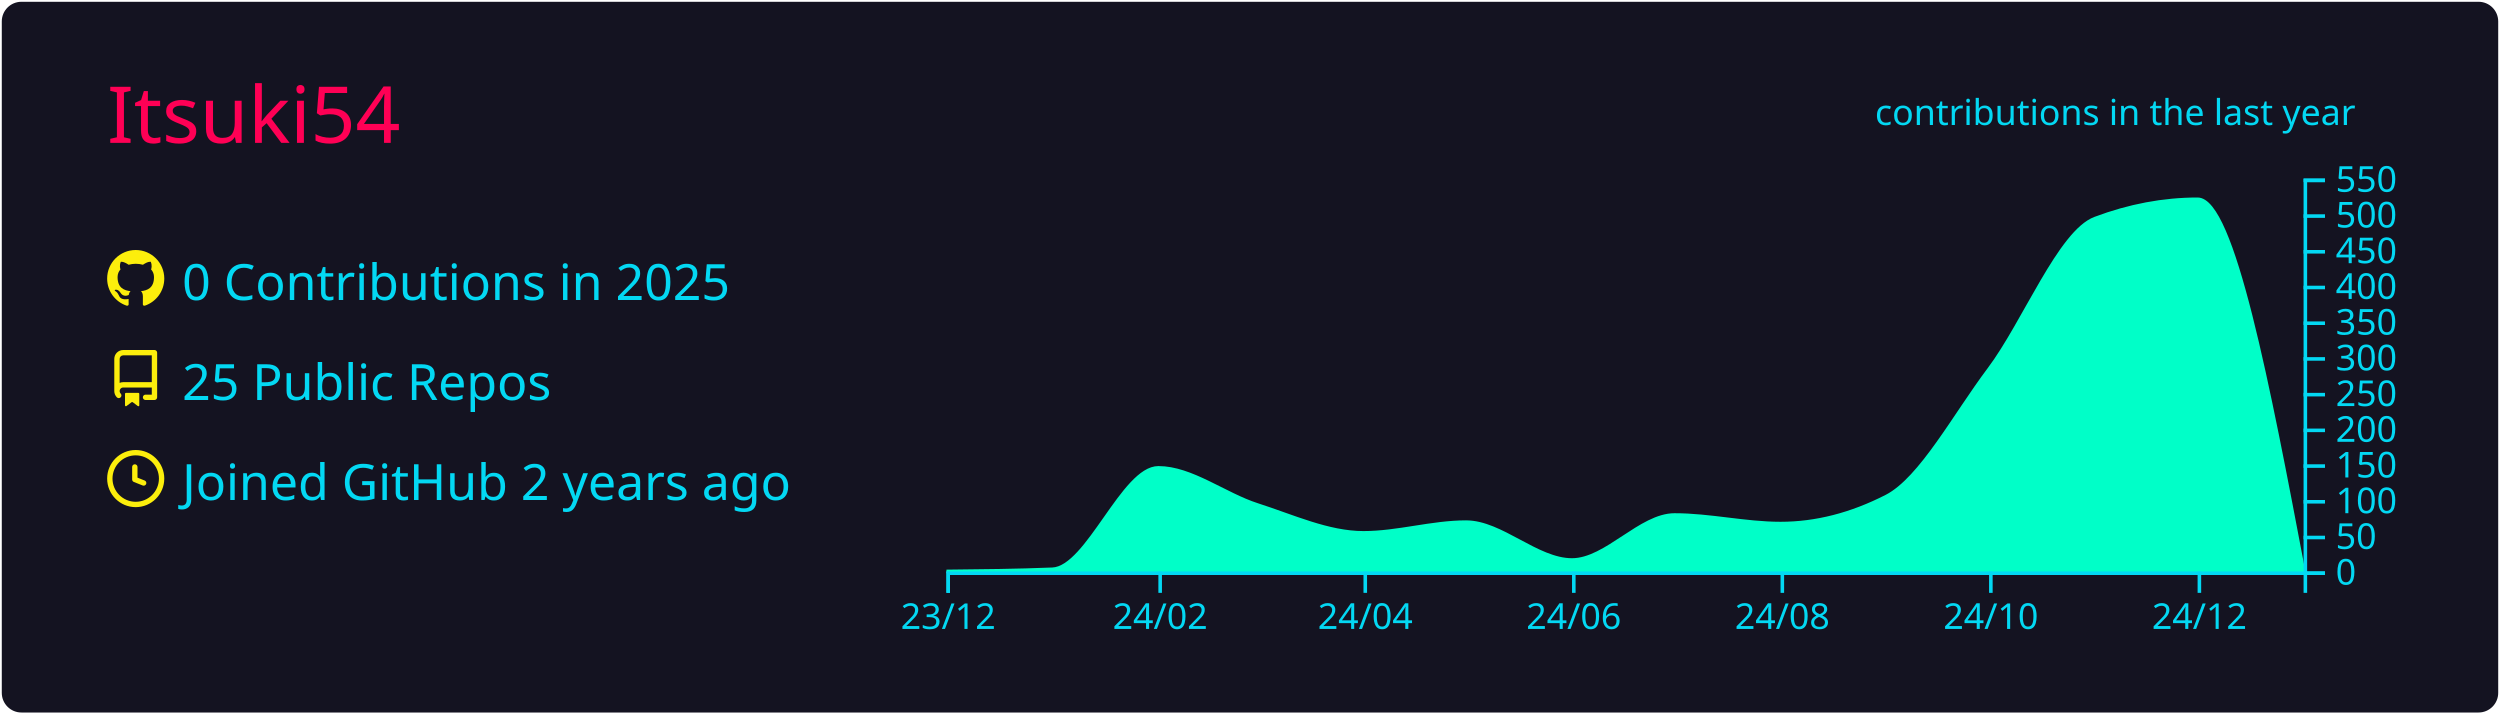
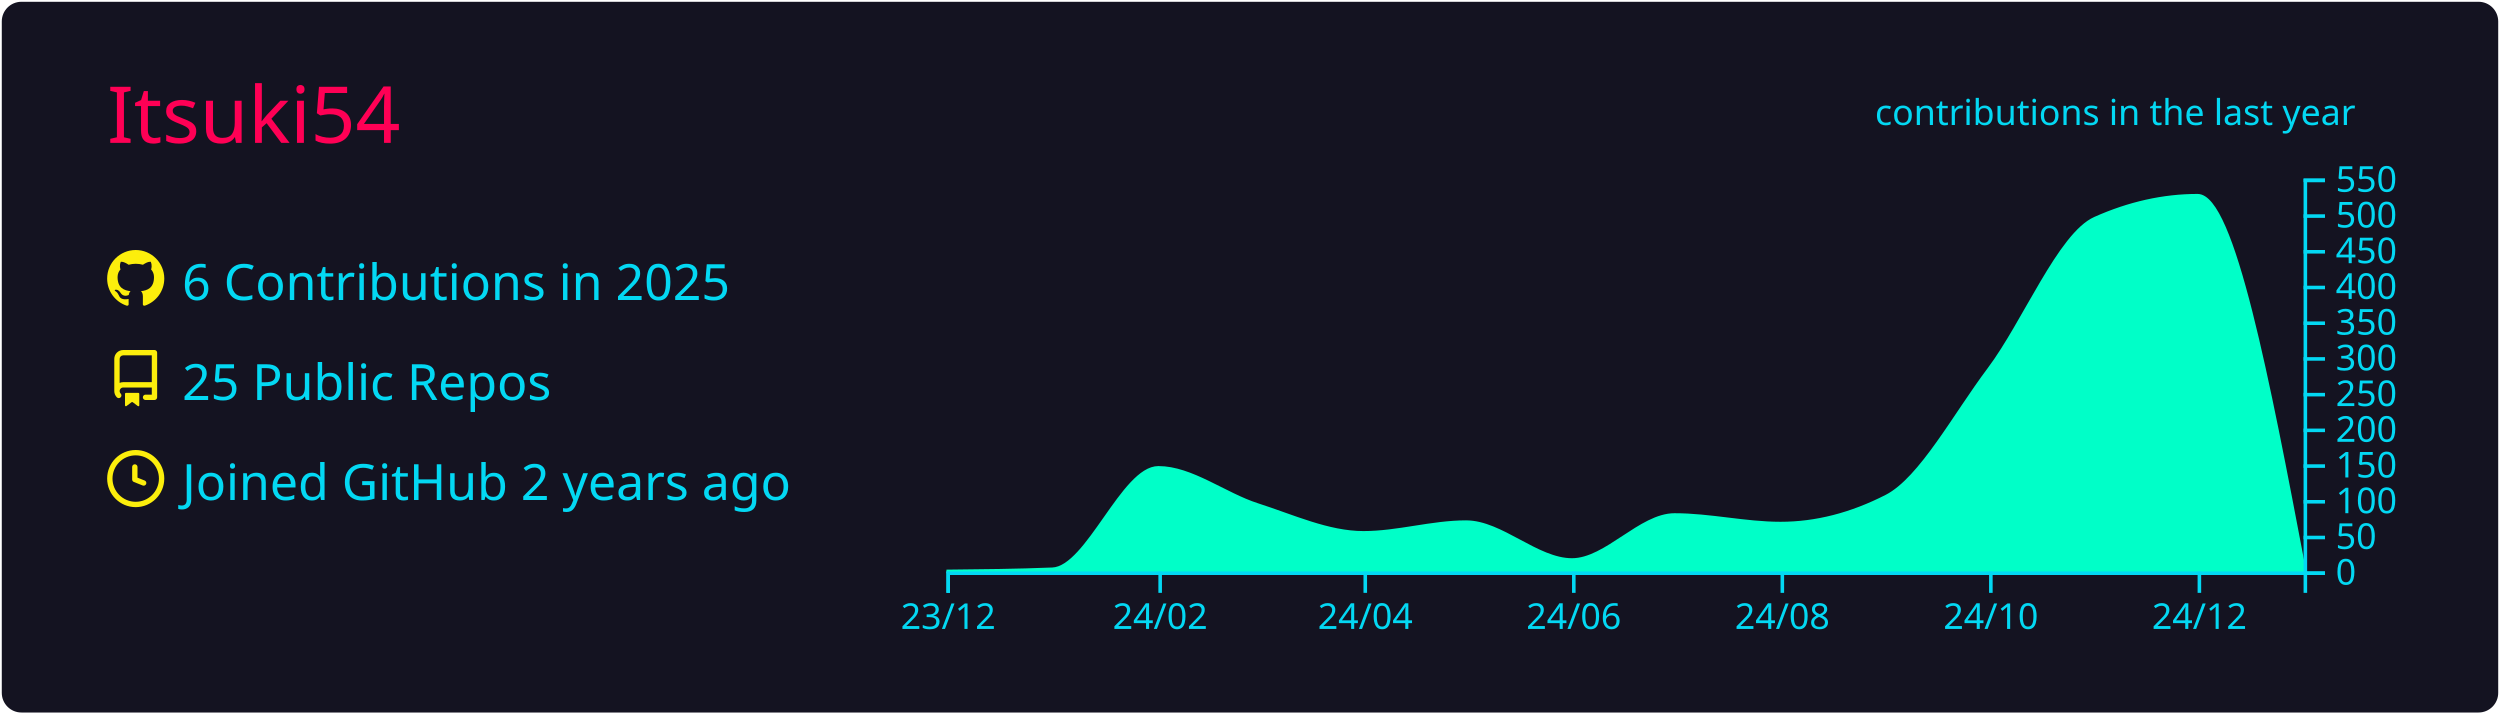
<svg xmlns="http://www.w3.org/2000/svg" width="700" height="200" viewBox="0 0 700 200">
  <style>* {
          font-family: 'Segoe UI', Ubuntu, "Helvetica Neue", Sans-Serif
        }</style>
  <rect x="1" y="1" rx="5" ry="5" height="99%" width="99.714%" stroke="#141321" stroke-width="1" fill="#141321" stroke-opacity="1" />
  <text x="30" y="40" style="font-size: 22px; fill: #ff0055;">Itsuki54</text>
  <g transform="translate(0,40)">
    <g transform="translate(30,30)">
      <g transform="translate(0,0)" width="14" height="14" fill="#fcee0c">
        <path fill-rule="evenodd" d="M8 0C3.58 0 0 3.58 0 8c0 3.54 2.29 6.53 5.47 7.59.4.07.55-.17.55-.38 0-.19-.01-.82-.01-1.49-2.01.37-2.53-.49-2.69-.94-.09-.23-.48-.94-.82-1.13-.28-.15-.68-.52-.01-.53.63-.01 1.08.58 1.23.82.72 1.21 1.87.87 2.33.66.07-.52.28-.87.51-1.07-1.78-.2-3.64-.89-3.64-3.95 0-.87.31-1.59.82-2.15-.08-.2-.36-1.02.08-2.12 0 0 .67-.21 2.2.82.64-.18 1.32-.27 2-.27.68 0 1.36.09 2 .27 1.53-1.04 2.2-.82 2.2-.82.44 1.1.16 1.92.08 2.12.51.56.82 1.27.82 2.15 0 3.07-1.87 3.75-3.65 3.95.29.25.54.73.54 1.48 0 1.07-.01 1.93-.01 2.2 0 .21.15.46.55.38A8.013 8.013 0 0016 8c0-4.42-3.58-8-8-8z" />
      </g>
      <g transform="translate(0,28)" width="14" height="14" fill="#fcee0c">
        <path fill-rule="evenodd" d="M2 2.5A2.5 2.5 0 014.5 0h8.75a.75.75 0 01.75.75v12.5a.75.75 0 01-.75.75h-2.5a.75.75 0 110-1.5h1.75v-2h-8a1 1 0 00-.714 1.7.75.75 0 01-1.072 1.05A2.495 2.495 0 012 11.5v-9zm10.5-1V9h-8c-.356 0-.694.074-1 .208V2.5a1 1 0 011-1h8zM5 12.25v3.25a.25.25 0 00.4.2l1.45-1.087a.25.25 0 01.3 0L8.6 15.7a.25.25 0 00.4-.2v-3.25a.25.25 0 00-.25-.25h-3.5a.25.25 0 00-.25.25z" />
      </g>
      <g transform="translate(0,56)" width="14" height="14" fill="#fcee0c">
        <path fill-rule="evenodd" d="M1.5 8a6.5 6.5 0 1113 0 6.5 6.5 0 01-13 0zM8 0a8 8 0 100 16A8 8 0 008 0zm.5 4.75a.75.75 0 00-1.5 0v3.5a.75.75 0 00.471.696l2.5 1a.75.75 0 00.557-1.392L8.5 7.742V4.75z" />
      </g>
-       <text x="21" y="14" style="fill: #03d8f3; font-size: 14px;">0 Contributions in 2025</text>
+       <text x="21" y="14" style="fill: #03d8f3; font-size: 14px;">6 Contributions in 2025</text>
      <text x="21" y="42" style="fill: #03d8f3; font-size: 14px;">25 Public Repos</text>
      <text x="21" y="70" style="fill: #03d8f3; font-size: 14px;">Joined GitHub 2 years ago</text>
    </g>
    <g color="#00ffc8" transform="translate(295,10)">
-       <path transform="translate(-30,0)" stroke="#00ffc8" fill="#00ffc8" opacity="1" d="M0,110C9.891,109.9,19.782,109.8,29.673,109.4C39.563,109,49.454,81,59.345,81C68.598,81,77.851,88.433,87.103,91.4C96.994,94.571,106.885,99.2,116.776,99.2C126.348,99.2,135.919,96.2,145.491,96.2C155.382,96.2,165.273,106.8,175.164,106.8C184.736,106.8,194.307,94.2,203.879,94.2C213.77,94.2,223.661,96.6,233.552,96.6C243.442,96.6,253.333,94.067,263.224,89C272.796,84.097,282.368,66.125,291.94,53.4C301.83,40.25,311.721,14.92,321.612,11.2C331.184,7.6,340.756,5.8,350.327,5.8C360.218,5.8,370.109,57.9,380,110L380,110C370.109,110,360.218,110,350.327,110C340.756,110,331.184,110,321.612,110C311.721,110,301.83,110,291.94,110C282.368,110,272.796,110,263.224,110C253.333,110,243.442,110,233.552,110C223.661,110,213.77,110,203.879,110C194.307,110,184.736,110,175.164,110C165.273,110,155.382,110,145.491,110C135.919,110,126.348,110,116.776,110C106.885,110,96.994,110,87.103,110C77.851,110,68.598,110,59.345,110C49.454,110,39.563,110,29.673,110C19.782,110,9.891,110,0,110Z" />
+       <path transform="translate(-30,0)" stroke="#00ffc8" fill="#00ffc8" opacity="1" d="M0,110C9.891,109.9,19.782,109.8,29.673,109.4C39.563,109,49.454,81,59.345,81C68.598,81,77.851,88.433,87.103,91.4C96.994,94.571,106.885,99.2,116.776,99.2C126.348,99.2,135.919,96.2,145.491,96.2C155.382,96.2,165.273,106.8,175.164,106.8C184.736,106.8,194.307,94.2,203.879,94.2C213.77,94.2,223.661,96.6,233.552,96.6C243.442,96.6,253.333,94.067,263.224,89C272.796,84.097,282.368,66.125,291.94,53.4C301.83,40.25,311.721,15.609,321.612,11.2C331.184,6.933,340.756,4.8,350.327,4.8C360.218,4.8,370.109,56.8,380,108.8L380,110C370.109,110,360.218,110,350.327,110C340.756,110,331.184,110,321.612,110C311.721,110,301.83,110,291.94,110C282.368,110,272.796,110,263.224,110C253.333,110,243.442,110,233.552,110C223.661,110,213.77,110,203.879,110C194.307,110,184.736,110,175.164,110C165.273,110,155.382,110,145.491,110C135.919,110,126.348,110,116.776,110C106.885,110,96.994,110,87.103,110C77.851,110,68.598,110,59.345,110C49.454,110,39.563,110,29.673,110C19.782,110,9.891,110,0,110Z" />
      <g color="#03d8f3" transform="translate(-30,110)" fill="none" font-size="10" font-family="sans-serif" text-anchor="middle">
        <path class="domain" stroke="currentColor" d="M0.5,6V0.5H380.5V6" />
        <g class="tick" opacity="1" transform="translate(0.5,0)">
          <line stroke="currentColor" y2="6" />
          <text fill="currentColor" y="9" dy="0.71em">23/12</text>
        </g>
        <g class="tick" opacity="1" transform="translate(59.84509,0)">
          <line stroke="currentColor" y2="6" />
          <text fill="currentColor" y="9" dy="0.71em">24/02</text>
        </g>
        <g class="tick" opacity="1" transform="translate(117.2758,0)">
          <line stroke="currentColor" y2="6" />
          <text fill="currentColor" y="9" dy="0.71em">24/04</text>
        </g>
        <g class="tick" opacity="1" transform="translate(175.6637,0)">
          <line stroke="currentColor" y2="6" />
          <text fill="currentColor" y="9" dy="0.71em">24/06</text>
        </g>
        <g class="tick" opacity="1" transform="translate(234.0516,0)">
          <line stroke="currentColor" y2="6" />
          <text fill="currentColor" y="9" dy="0.71em">24/08</text>
        </g>
        <g class="tick" opacity="1" transform="translate(292.4395,0)">
          <line stroke="currentColor" y2="6" />
          <text fill="currentColor" y="9" dy="0.71em">24/10</text>
        </g>
        <g class="tick" opacity="1" transform="translate(350.8275,0)">
          <line stroke="currentColor" y2="6" />
          <text fill="currentColor" y="9" dy="0.71em">24/12</text>
        </g>
      </g>
      <g color="#03d8f3" transform="translate(350,0)" fill="none" font-size="10" font-family="sans-serif" text-anchor="start">
        <path class="domain" stroke="currentColor" d="M6,110.5H0.5V0.5H6" />
        <g class="tick" opacity="1" transform="translate(0,110.5)">
          <line stroke="currentColor" x2="6" />
          <text fill="currentColor" x="9" dy="0.32em">0</text>
        </g>
        <g class="tick" opacity="1" transform="translate(0,100.5)">
          <line stroke="currentColor" x2="6" />
          <text fill="currentColor" x="9" dy="0.32em">50</text>
        </g>
        <g class="tick" opacity="1" transform="translate(0,90.5)">
          <line stroke="currentColor" x2="6" />
          <text fill="currentColor" x="9" dy="0.32em">100</text>
        </g>
        <g class="tick" opacity="1" transform="translate(0,80.5)">
          <line stroke="currentColor" x2="6" />
          <text fill="currentColor" x="9" dy="0.32em">150</text>
        </g>
        <g class="tick" opacity="1" transform="translate(0,70.5)">
          <line stroke="currentColor" x2="6" />
          <text fill="currentColor" x="9" dy="0.32em">200</text>
        </g>
        <g class="tick" opacity="1" transform="translate(0,60.5)">
          <line stroke="currentColor" x2="6" />
          <text fill="currentColor" x="9" dy="0.32em">250</text>
        </g>
        <g class="tick" opacity="1" transform="translate(0,50.5)">
          <line stroke="currentColor" x2="6" />
          <text fill="currentColor" x="9" dy="0.32em">300</text>
        </g>
        <g class="tick" opacity="1" transform="translate(0,40.5)">
          <line stroke="currentColor" x2="6" />
          <text fill="currentColor" x="9" dy="0.32em">350</text>
        </g>
        <g class="tick" opacity="1" transform="translate(0,30.5)">
          <line stroke="currentColor" x2="6" />
          <text fill="currentColor" x="9" dy="0.32em">400</text>
        </g>
        <g class="tick" opacity="1" transform="translate(0,20.5)">
          <line stroke="currentColor" x2="6" />
          <text fill="currentColor" x="9" dy="0.32em">450</text>
        </g>
        <g class="tick" opacity="1" transform="translate(0,10.5)">
          <line stroke="currentColor" x2="6" />
          <text fill="currentColor" x="9" dy="0.32em">500</text>
        </g>
        <g class="tick" opacity="1" transform="translate(0,0.5)">
          <line stroke="currentColor" x2="6" />
          <text fill="currentColor" x="9" dy="0.32em">550</text>
        </g>
      </g>
      <g>
        <text y="-15" x="230" style="fill: #03d8f3; font-size: 10px;">contributions in the last year</text>
      </g>
    </g>
  </g>
</svg>
